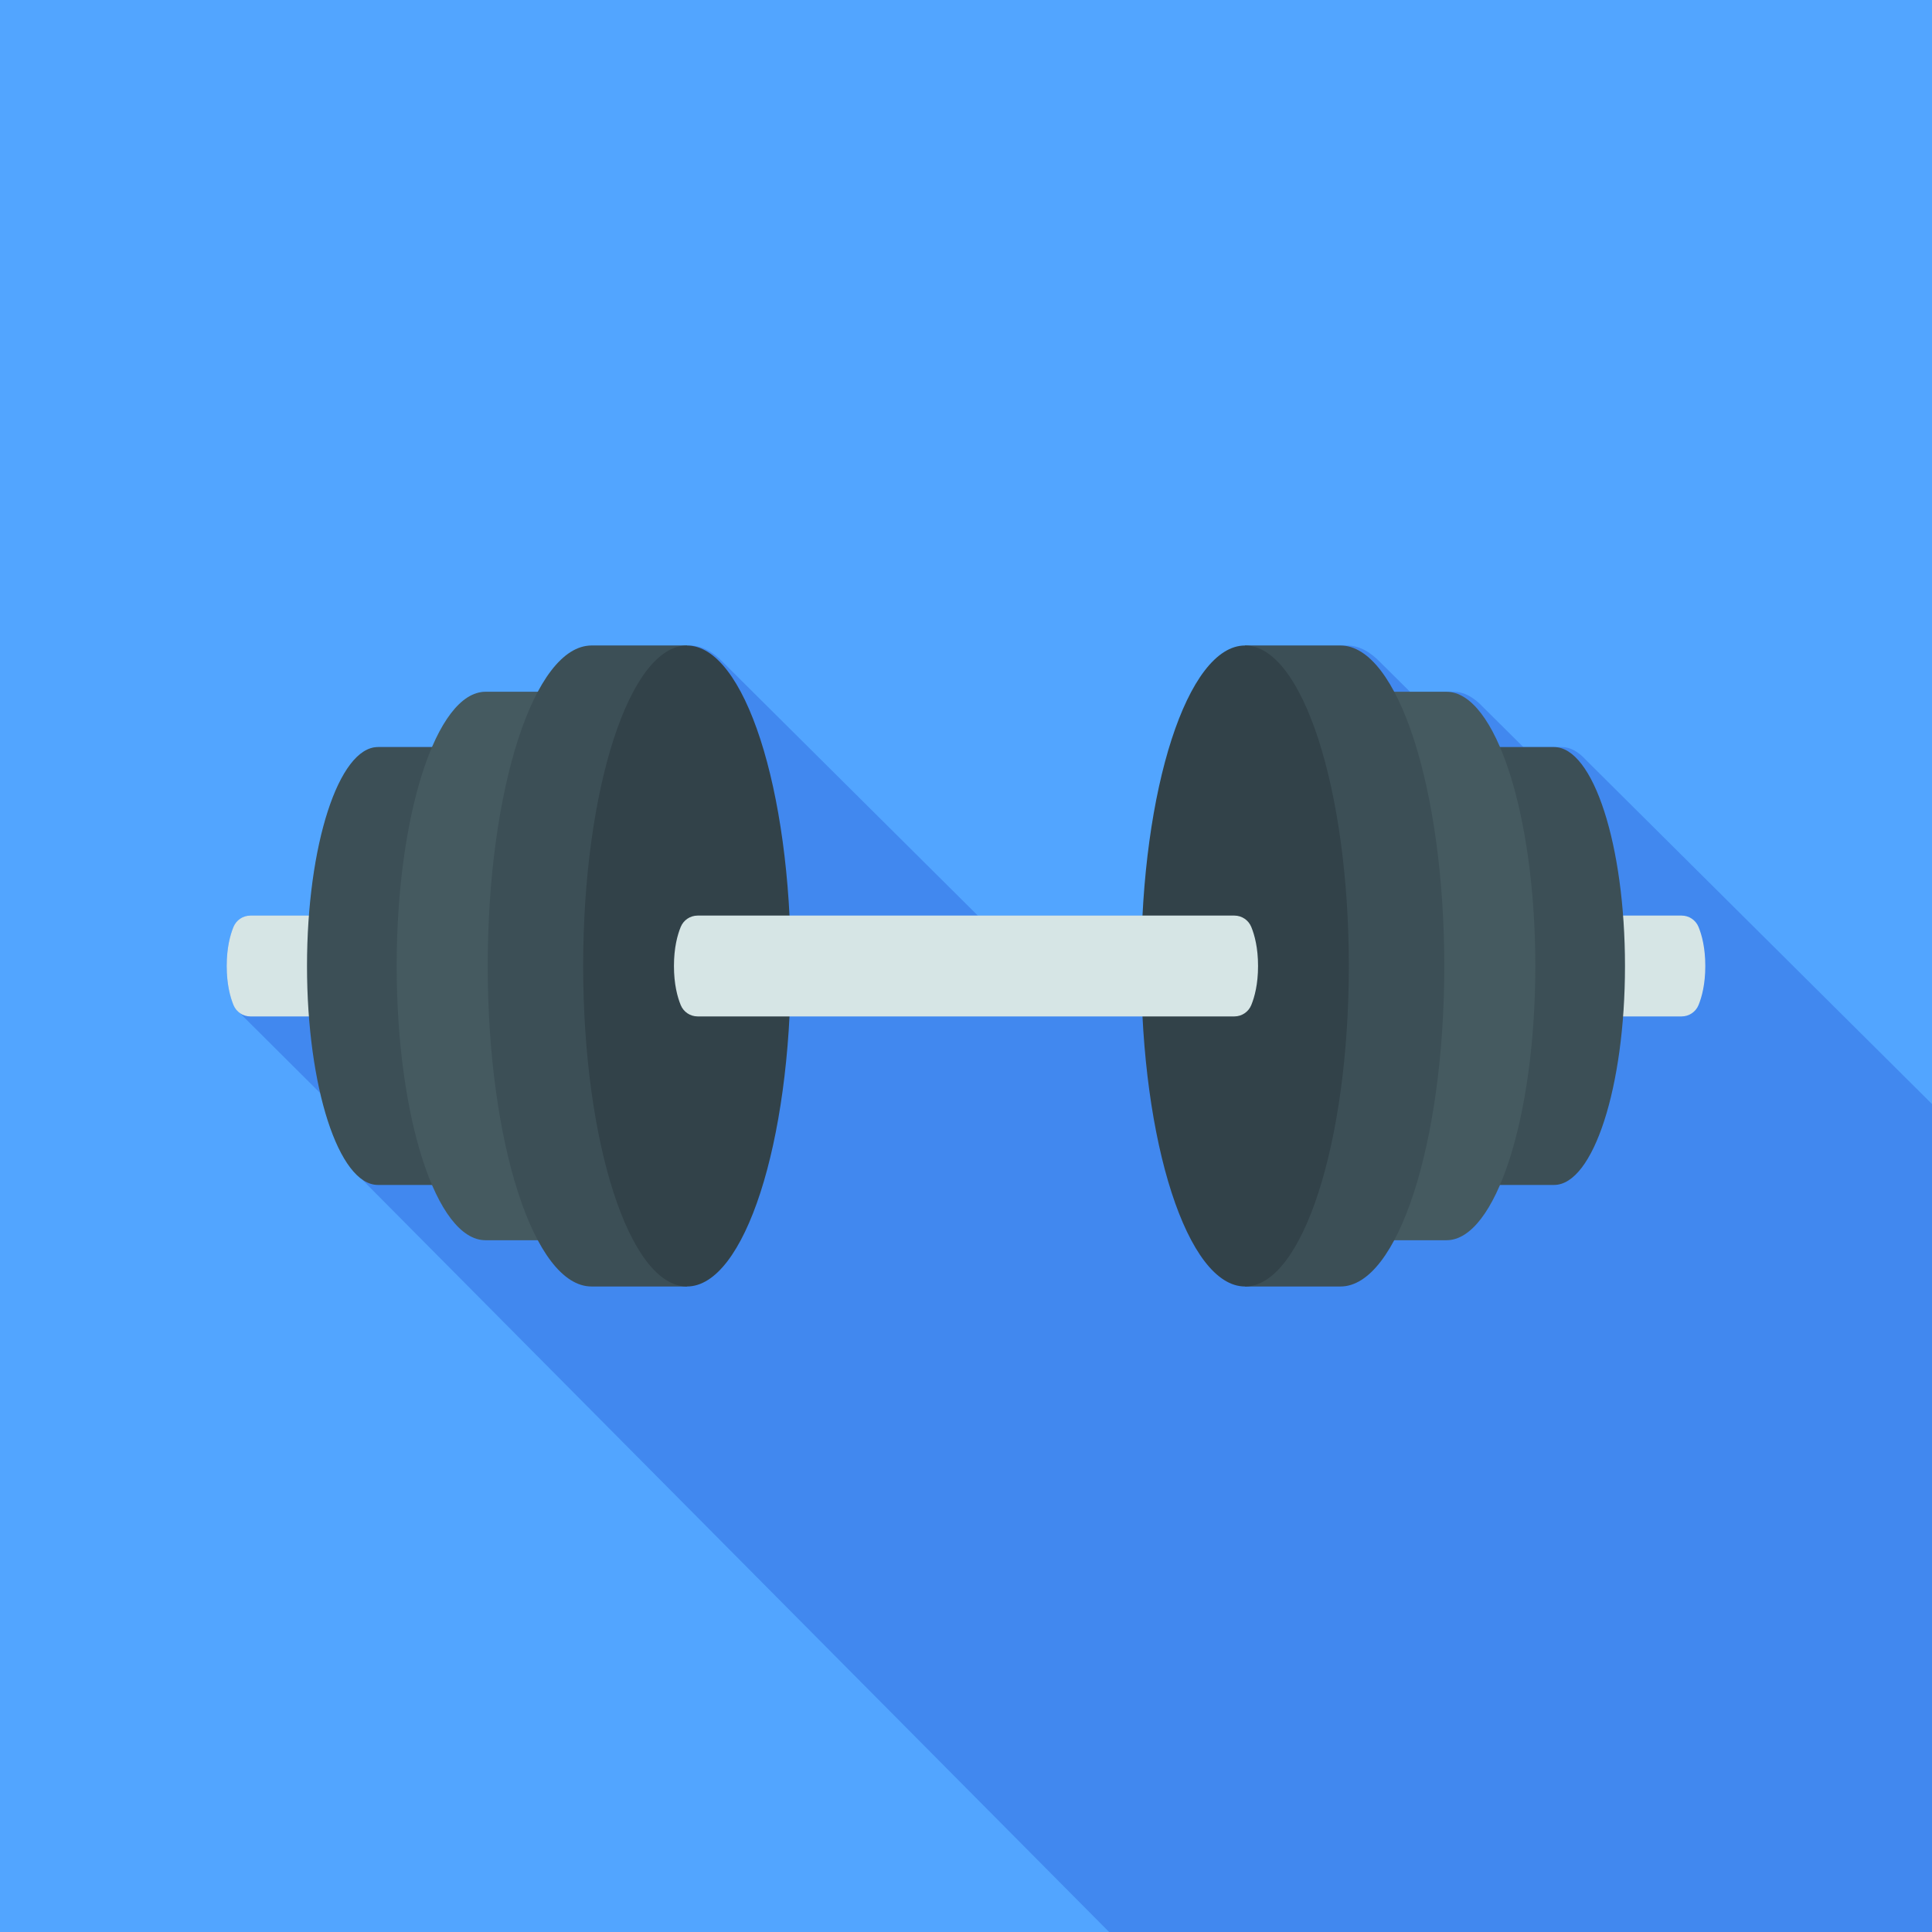
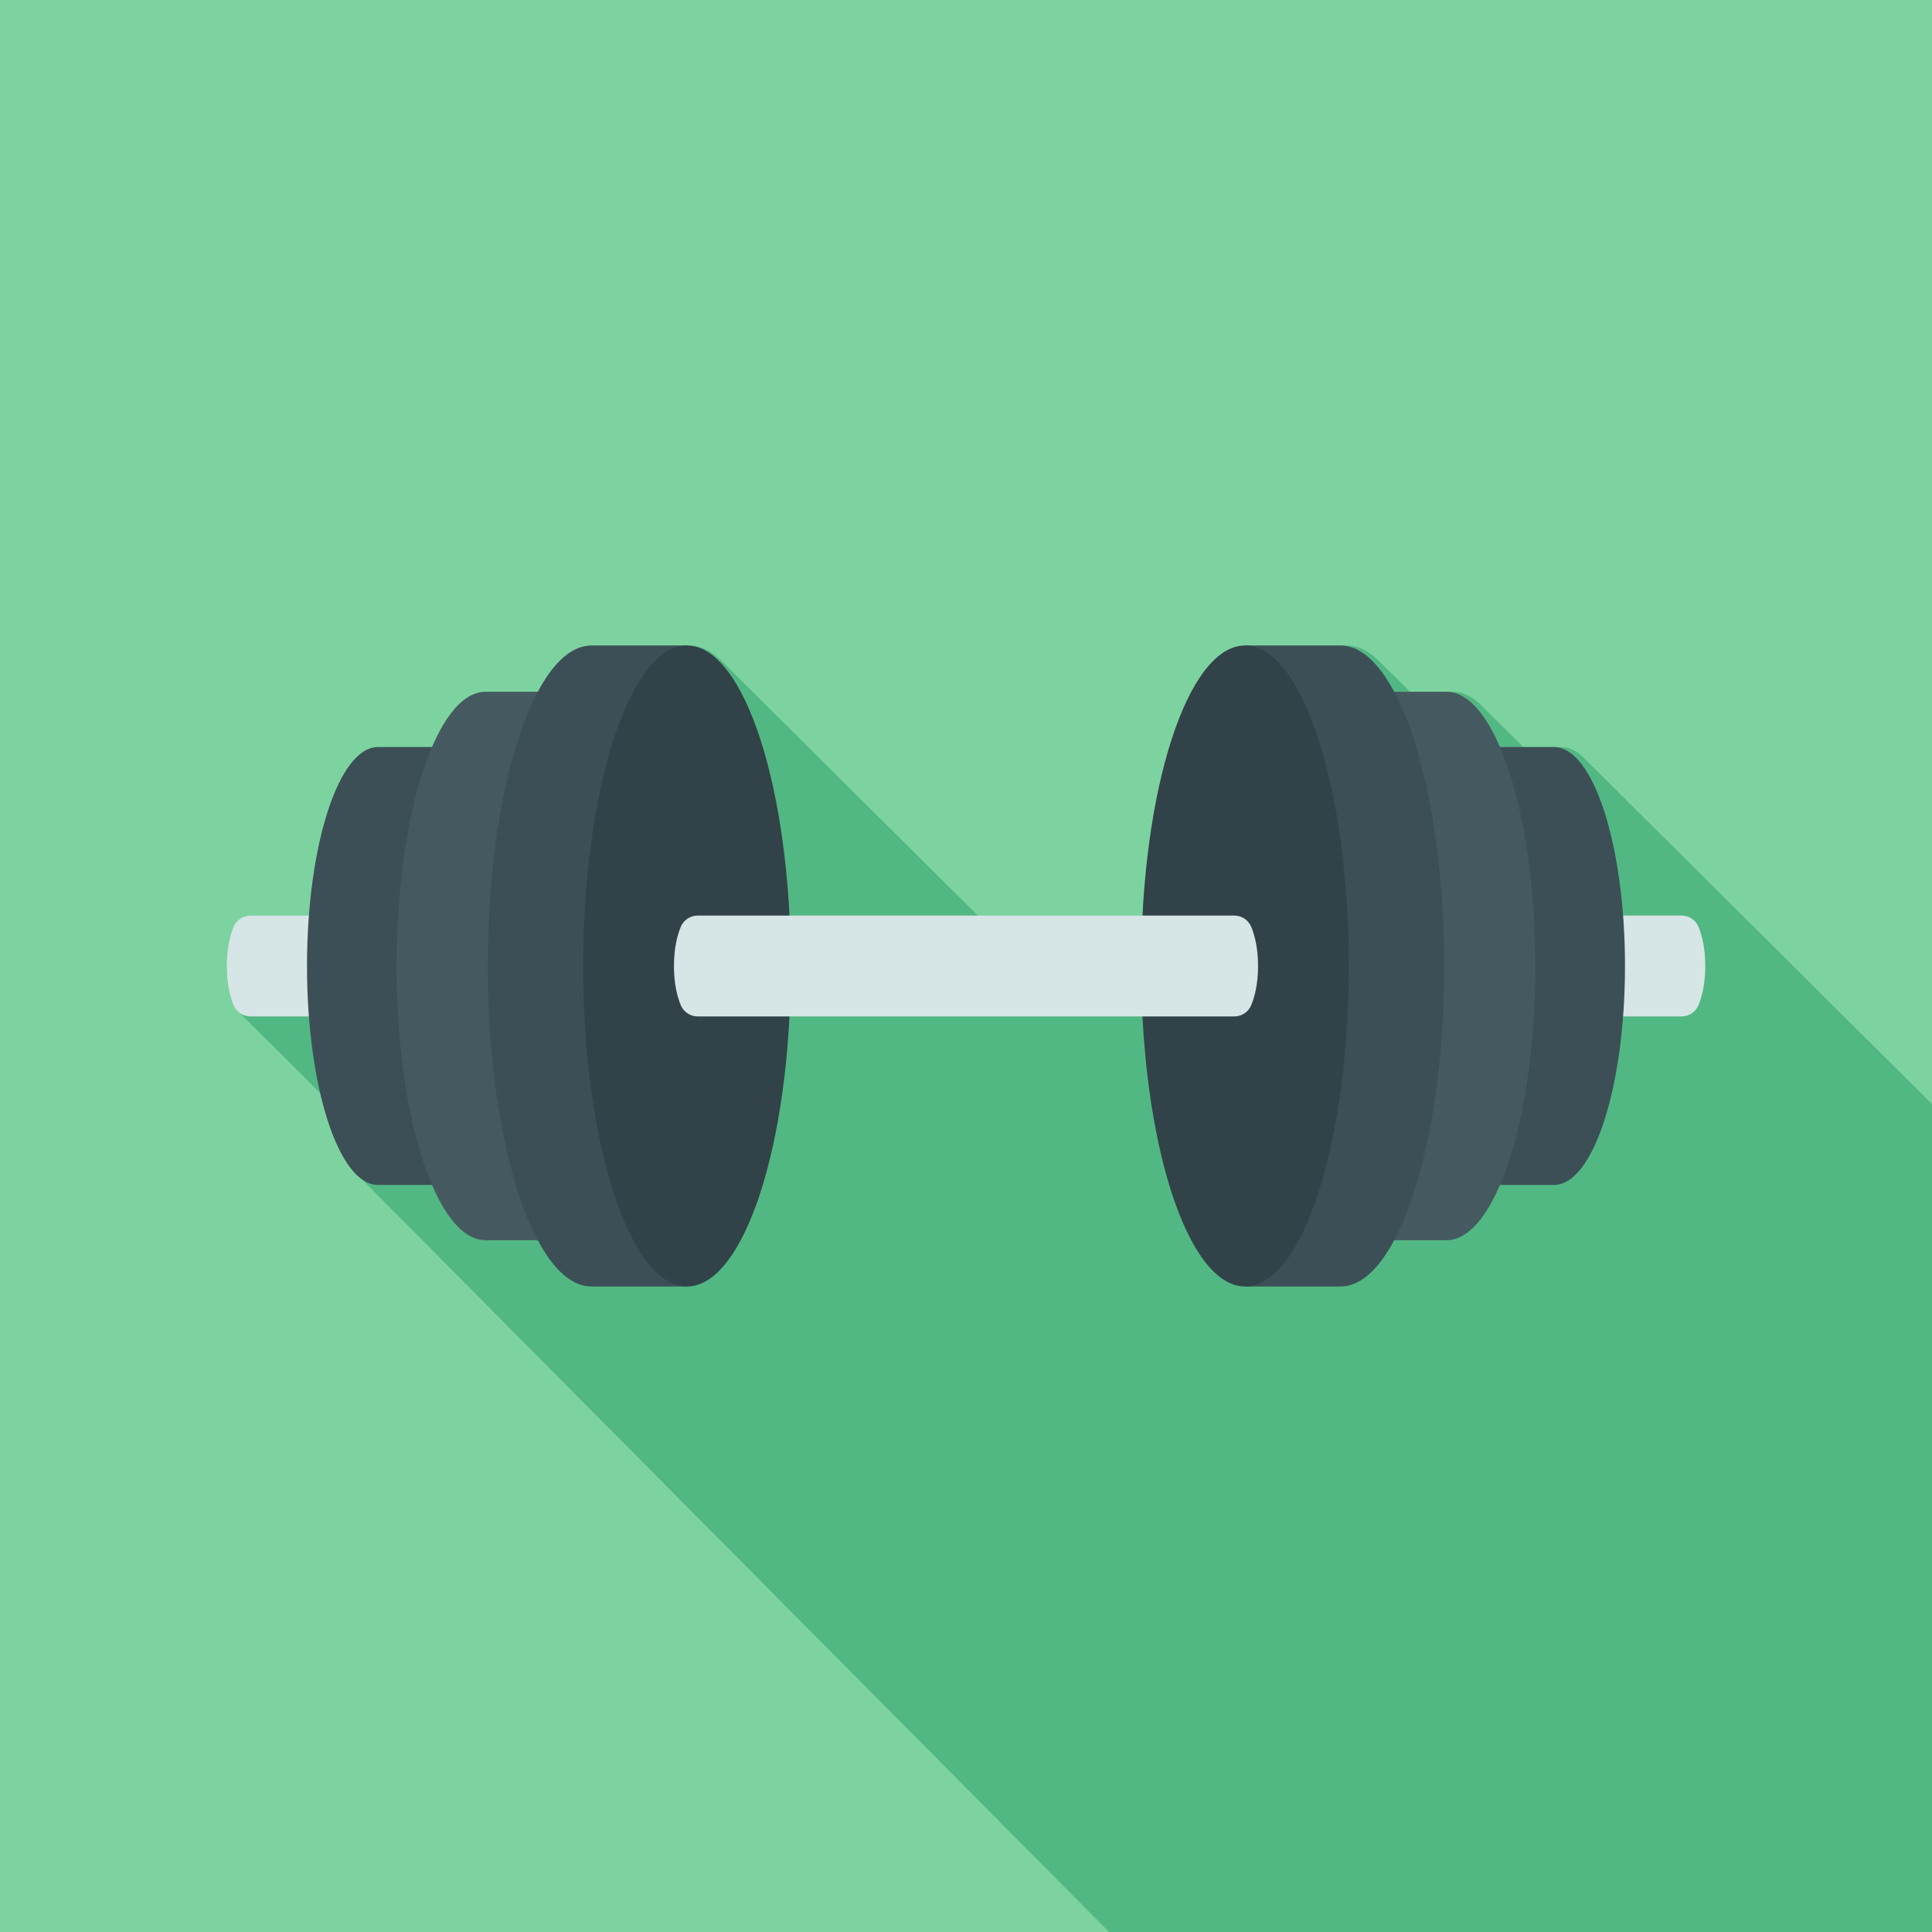
<svg xmlns="http://www.w3.org/2000/svg" version="1.1" x="0px" y="0px" viewBox="0 0 2200 2200" xml:space="preserve" id="svg12" style="enable-background:new 0 0 2200 2200;">
  <defs id="defs12" />
-   <rect style="fill:#52a5ff;opacity:1" x="0" y="0" width="2200" height="2200" id="background" />
+   <rect style="fill:#7dd3a0;opacity:1" x="0" y="0" width="2200" height="2200" id="background" />
  <g id="Objects" transform="matrix(1.324114,0,0,1.324114,-356.5257,-356.5257)">
    <g id="g12">
-       <path style="fill:#4188ef;stroke-width:1.003;opacity:1" d="m 1930.744,1218.707 V 1930.744 H 1223.065 L 577.756,1280.718 c -13.27,-11.924 -24.673,-37.224 -32.554,-70.84 l -69.874,-69.591 c -2.287,-1.676 -4.134,-3.96 -5.261,-6.693 -2.889,-7.035 -5.841,-18.041 -5.841,-33.594 0,-15.564 2.953,-26.56 5.841,-33.584 2.427,-5.903 8.192,-9.768 14.602,-9.768 h 50.645 c 6.378,-83.084 30.685,-144.935 59.707,-144.935 h 46.78 c 12.863,-29.837 28.893,-47.547 46.265,-47.547 h 45.213 c 13.561,-25.247 29.472,-39.786 46.501,-39.786 h 82.565 c 10.254,0 20.11,5.295 29.29,15.02 l 218.535,217.248 h 146.16 c 6.775,-131.624 43.892,-232.268 88.674,-232.268 h 82.565 c 10.264,0 20.12,5.295 29.311,15.031 l 24.962,24.755 h 37.439 c 8.868,0 17.383,4.622 25.306,13.109 l 34.701,34.438 h 33.037 c 7.237,0 14.172,3.843 20.614,10.899 z" id="path2" />
+       <path style="fill:#52b883;stroke-width:1.003;opacity:1" d="m 1930.744,1218.707 V 1930.744 H 1223.065 L 577.756,1280.718 c -13.27,-11.924 -24.673,-37.224 -32.554,-70.84 l -69.874,-69.591 c -2.287,-1.676 -4.134,-3.96 -5.261,-6.693 -2.889,-7.035 -5.841,-18.041 -5.841,-33.594 0,-15.564 2.953,-26.56 5.841,-33.584 2.427,-5.903 8.192,-9.768 14.602,-9.768 h 50.645 c 6.378,-83.084 30.685,-144.935 59.707,-144.935 h 46.78 c 12.863,-29.837 28.893,-47.547 46.265,-47.547 h 45.213 c 13.561,-25.247 29.472,-39.786 46.501,-39.786 h 82.565 c 10.254,0 20.11,5.295 29.29,15.02 l 218.535,217.248 h 146.16 c 6.775,-131.624 43.892,-232.268 88.674,-232.268 h 82.565 c 10.264,0 20.12,5.295 29.311,15.031 l 24.962,24.755 h 37.439 c 8.868,0 17.383,4.622 25.306,13.109 l 34.701,34.438 h 33.037 c 7.237,0 14.172,3.843 20.614,10.899 z" id="path2" />
      <g id="g11">
        <path style="fill:#d6e5e5" d="m 545.446,1143.356 h -60.891 c -6.375,0 -12.107,-3.865 -14.518,-9.765 -2.873,-7.032 -5.816,-18.034 -5.816,-33.594 0,-15.559 2.943,-26.562 5.816,-33.586 2.412,-5.899 8.143,-9.765 14.518,-9.765 h 59.653 z" id="path3" />
        <path style="fill:#d6e5e5" d="m 1654.554,1143.356 h 60.891 c 6.375,0 12.106,-3.865 14.518,-9.765 2.873,-7.032 5.816,-18.034 5.816,-33.594 0,-15.559 -2.943,-26.562 -5.816,-33.586 -2.412,-5.899 -8.143,-9.765 -14.518,-9.765 h -59.653 z" id="path4" />
        <path style="fill:#3c4f56" d="m 650.342,911.715 h -56.078 c -33.683,0 -60.989,84.298 -60.989,188.285 0,103.987 27.306,188.285 60.989,188.285 h 56.078 z" id="path5" />
        <path style="fill:#455a60" d="m 757.013,864.172 h -70.238 c -42.189,0 -76.389,105.584 -76.389,235.828 0,130.244 34.201,235.828 76.389,235.828 h 70.238 z" id="path6" />
        <path style="fill:#3c4f56" d="m 860.052,824.381 h -82.089 c -49.307,0 -89.278,123.399 -89.278,275.619 0,152.22 39.971,275.619 89.278,275.619 h 82.089 z" id="path7" />
        <ellipse style="fill:#324249" cx="860.052" cy="1100" rx="89.278" ry="275.619" id="ellipse7" />
        <path style="fill:#3c4f56" d="m 1549.658,911.715 h 56.078 c 33.683,0 60.989,84.298 60.989,188.285 0,103.987 -27.306,188.285 -60.989,188.285 h -56.078 z" id="path8" />
        <path style="fill:#455a60" d="m 1442.987,864.172 h 70.238 c 42.188,0 76.389,105.584 76.389,235.828 0,130.244 -34.201,235.828 -76.389,235.828 h -70.238 z" id="path9" />
        <path style="fill:#3c4f56" d="m 1339.948,824.381 h 82.089 c 49.307,0 89.278,123.399 89.278,275.619 0,152.22 -39.971,275.619 -89.278,275.619 h -82.089 z" id="path10" />
        <ellipse style="fill:#324249" cx="1339.948" cy="1100" rx="89.278" ry="275.619" id="ellipse10" />
        <path style="fill:#d6e5e5" d="m 1351.154,1099.998 c 0,15.56 -2.943,26.562 -5.816,33.594 -2.412,5.899 -8.143,9.765 -14.518,9.765 H 869.179 c -6.375,0 -12.107,-3.865 -14.518,-9.765 -2.873,-7.032 -5.816,-18.034 -5.816,-33.594 0,-15.559 2.943,-26.562 5.816,-33.586 2.411,-5.899 8.143,-9.765 14.518,-9.765 h 461.641 c 6.375,0 12.106,3.865 14.518,9.765 2.873,7.025 5.816,18.027 5.816,33.586 z" id="path11" />
      </g>
    </g>
  </g>
</svg>
